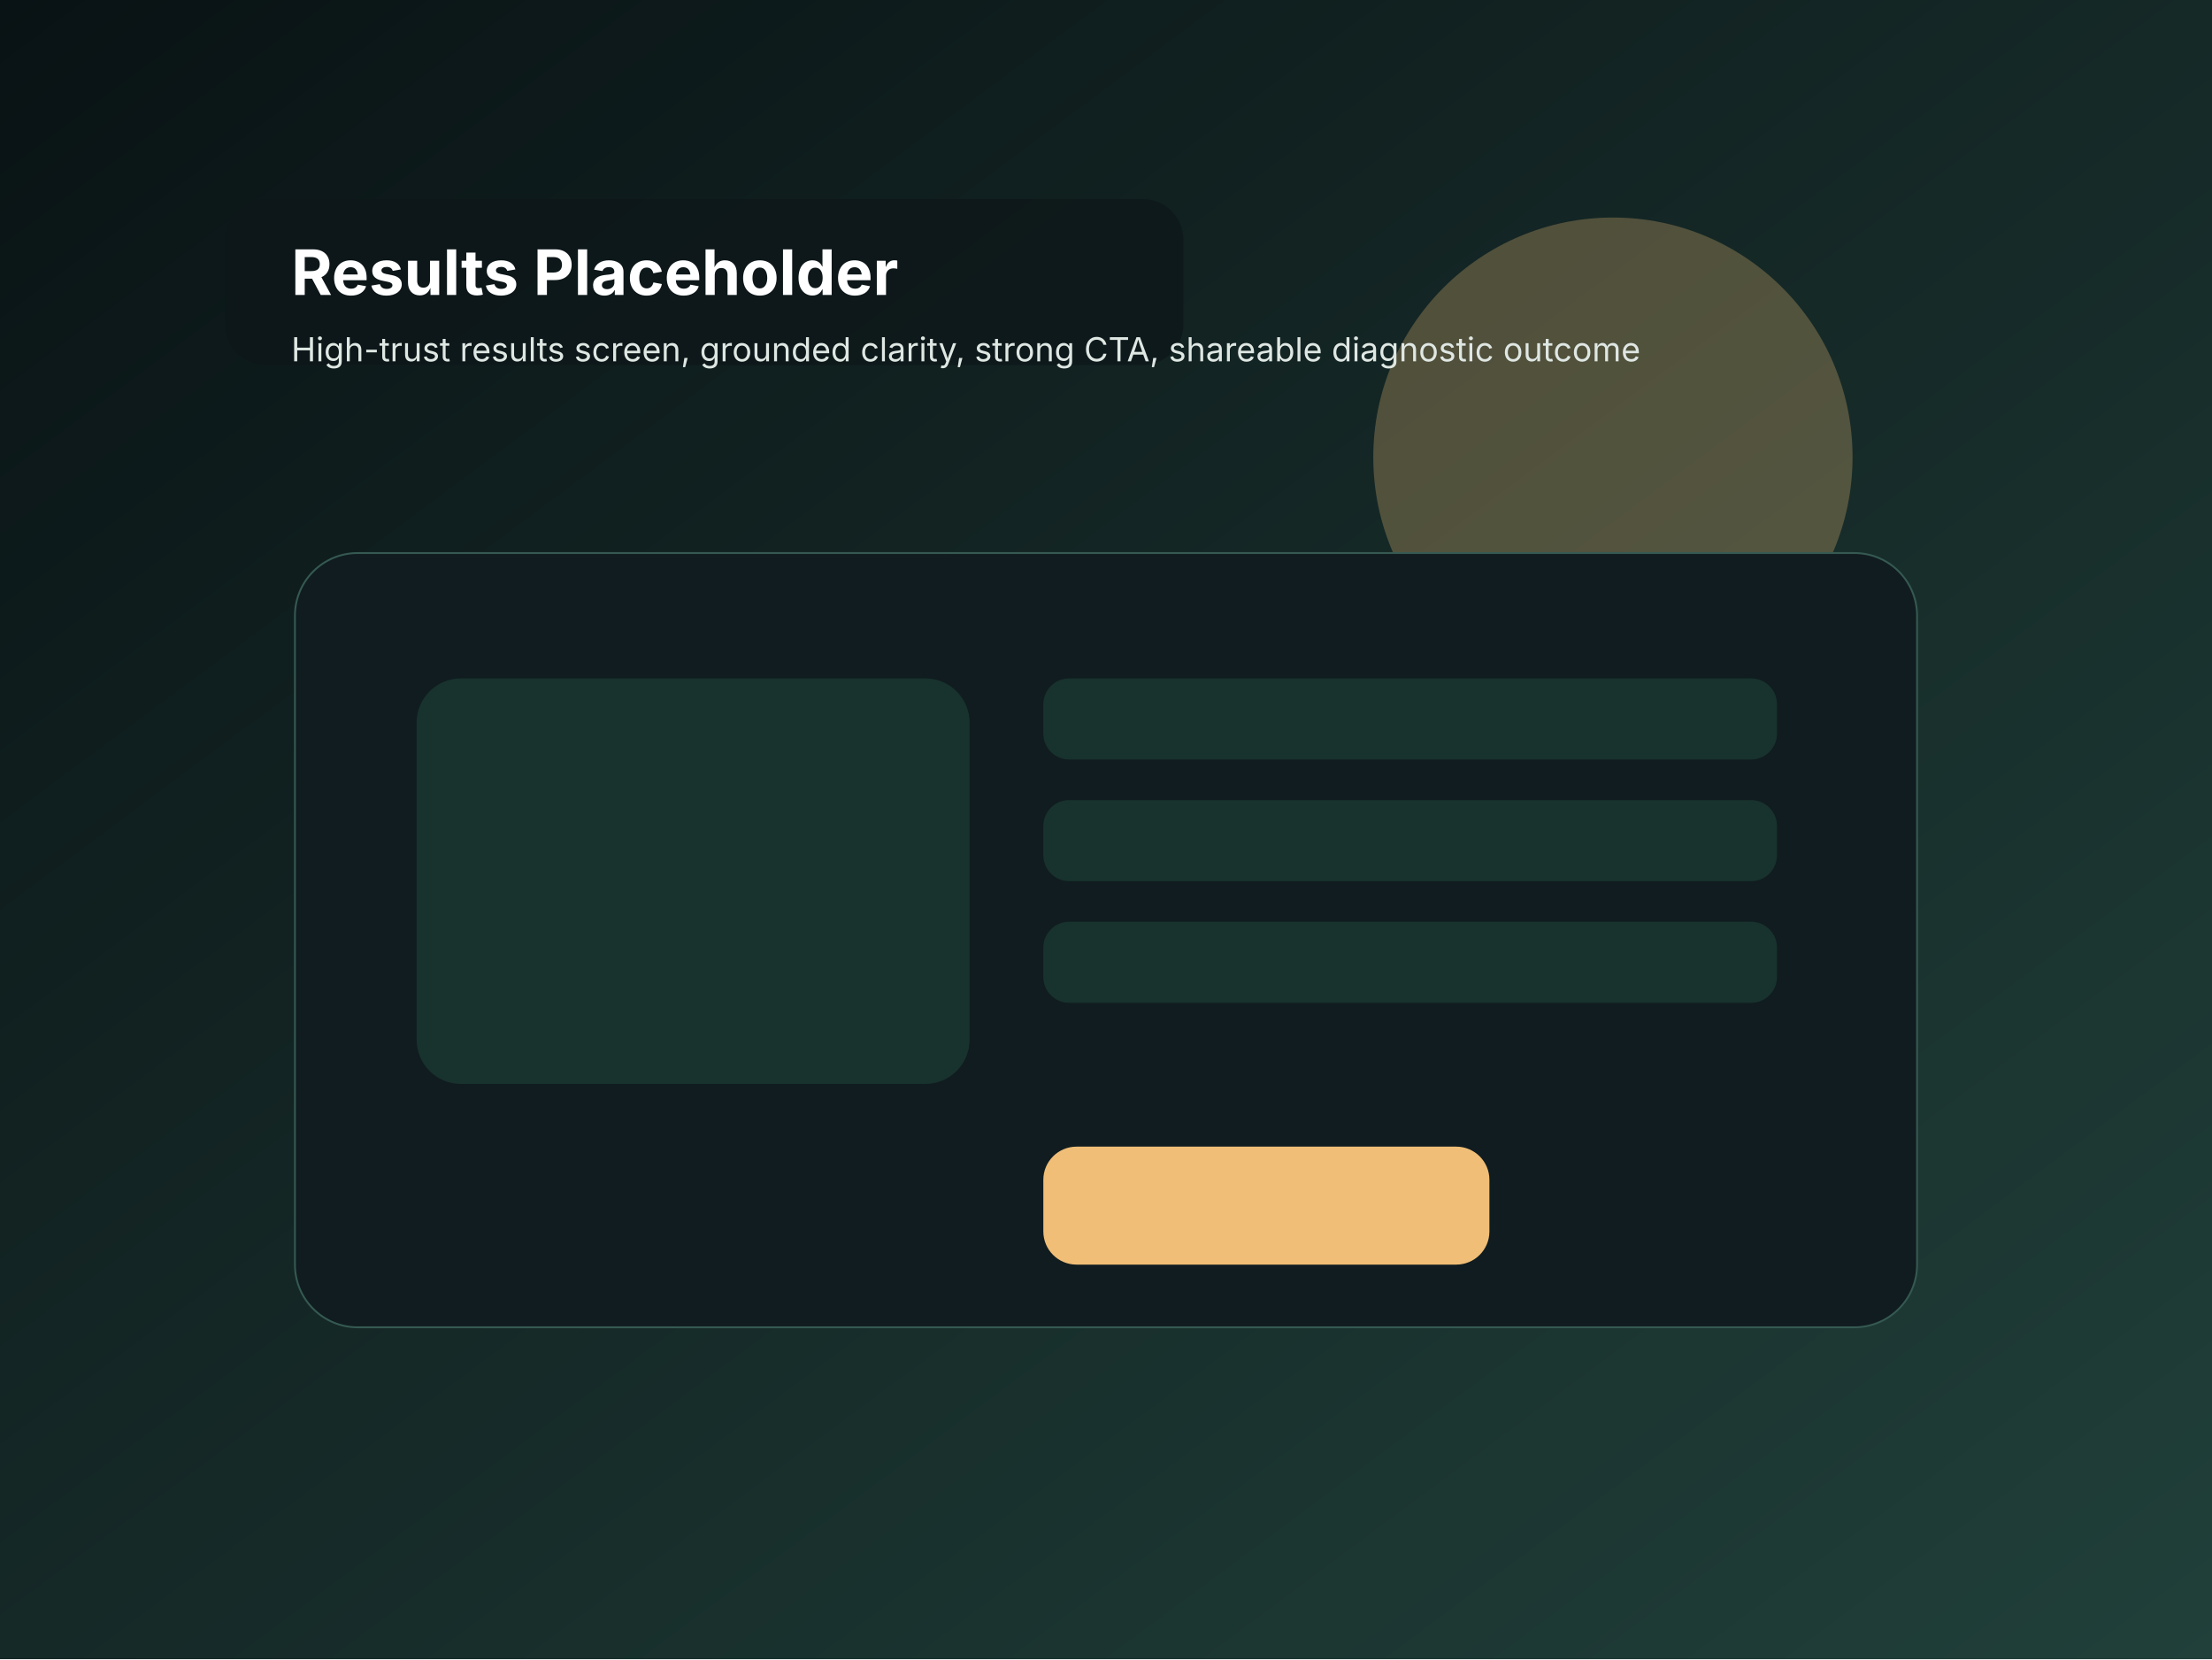
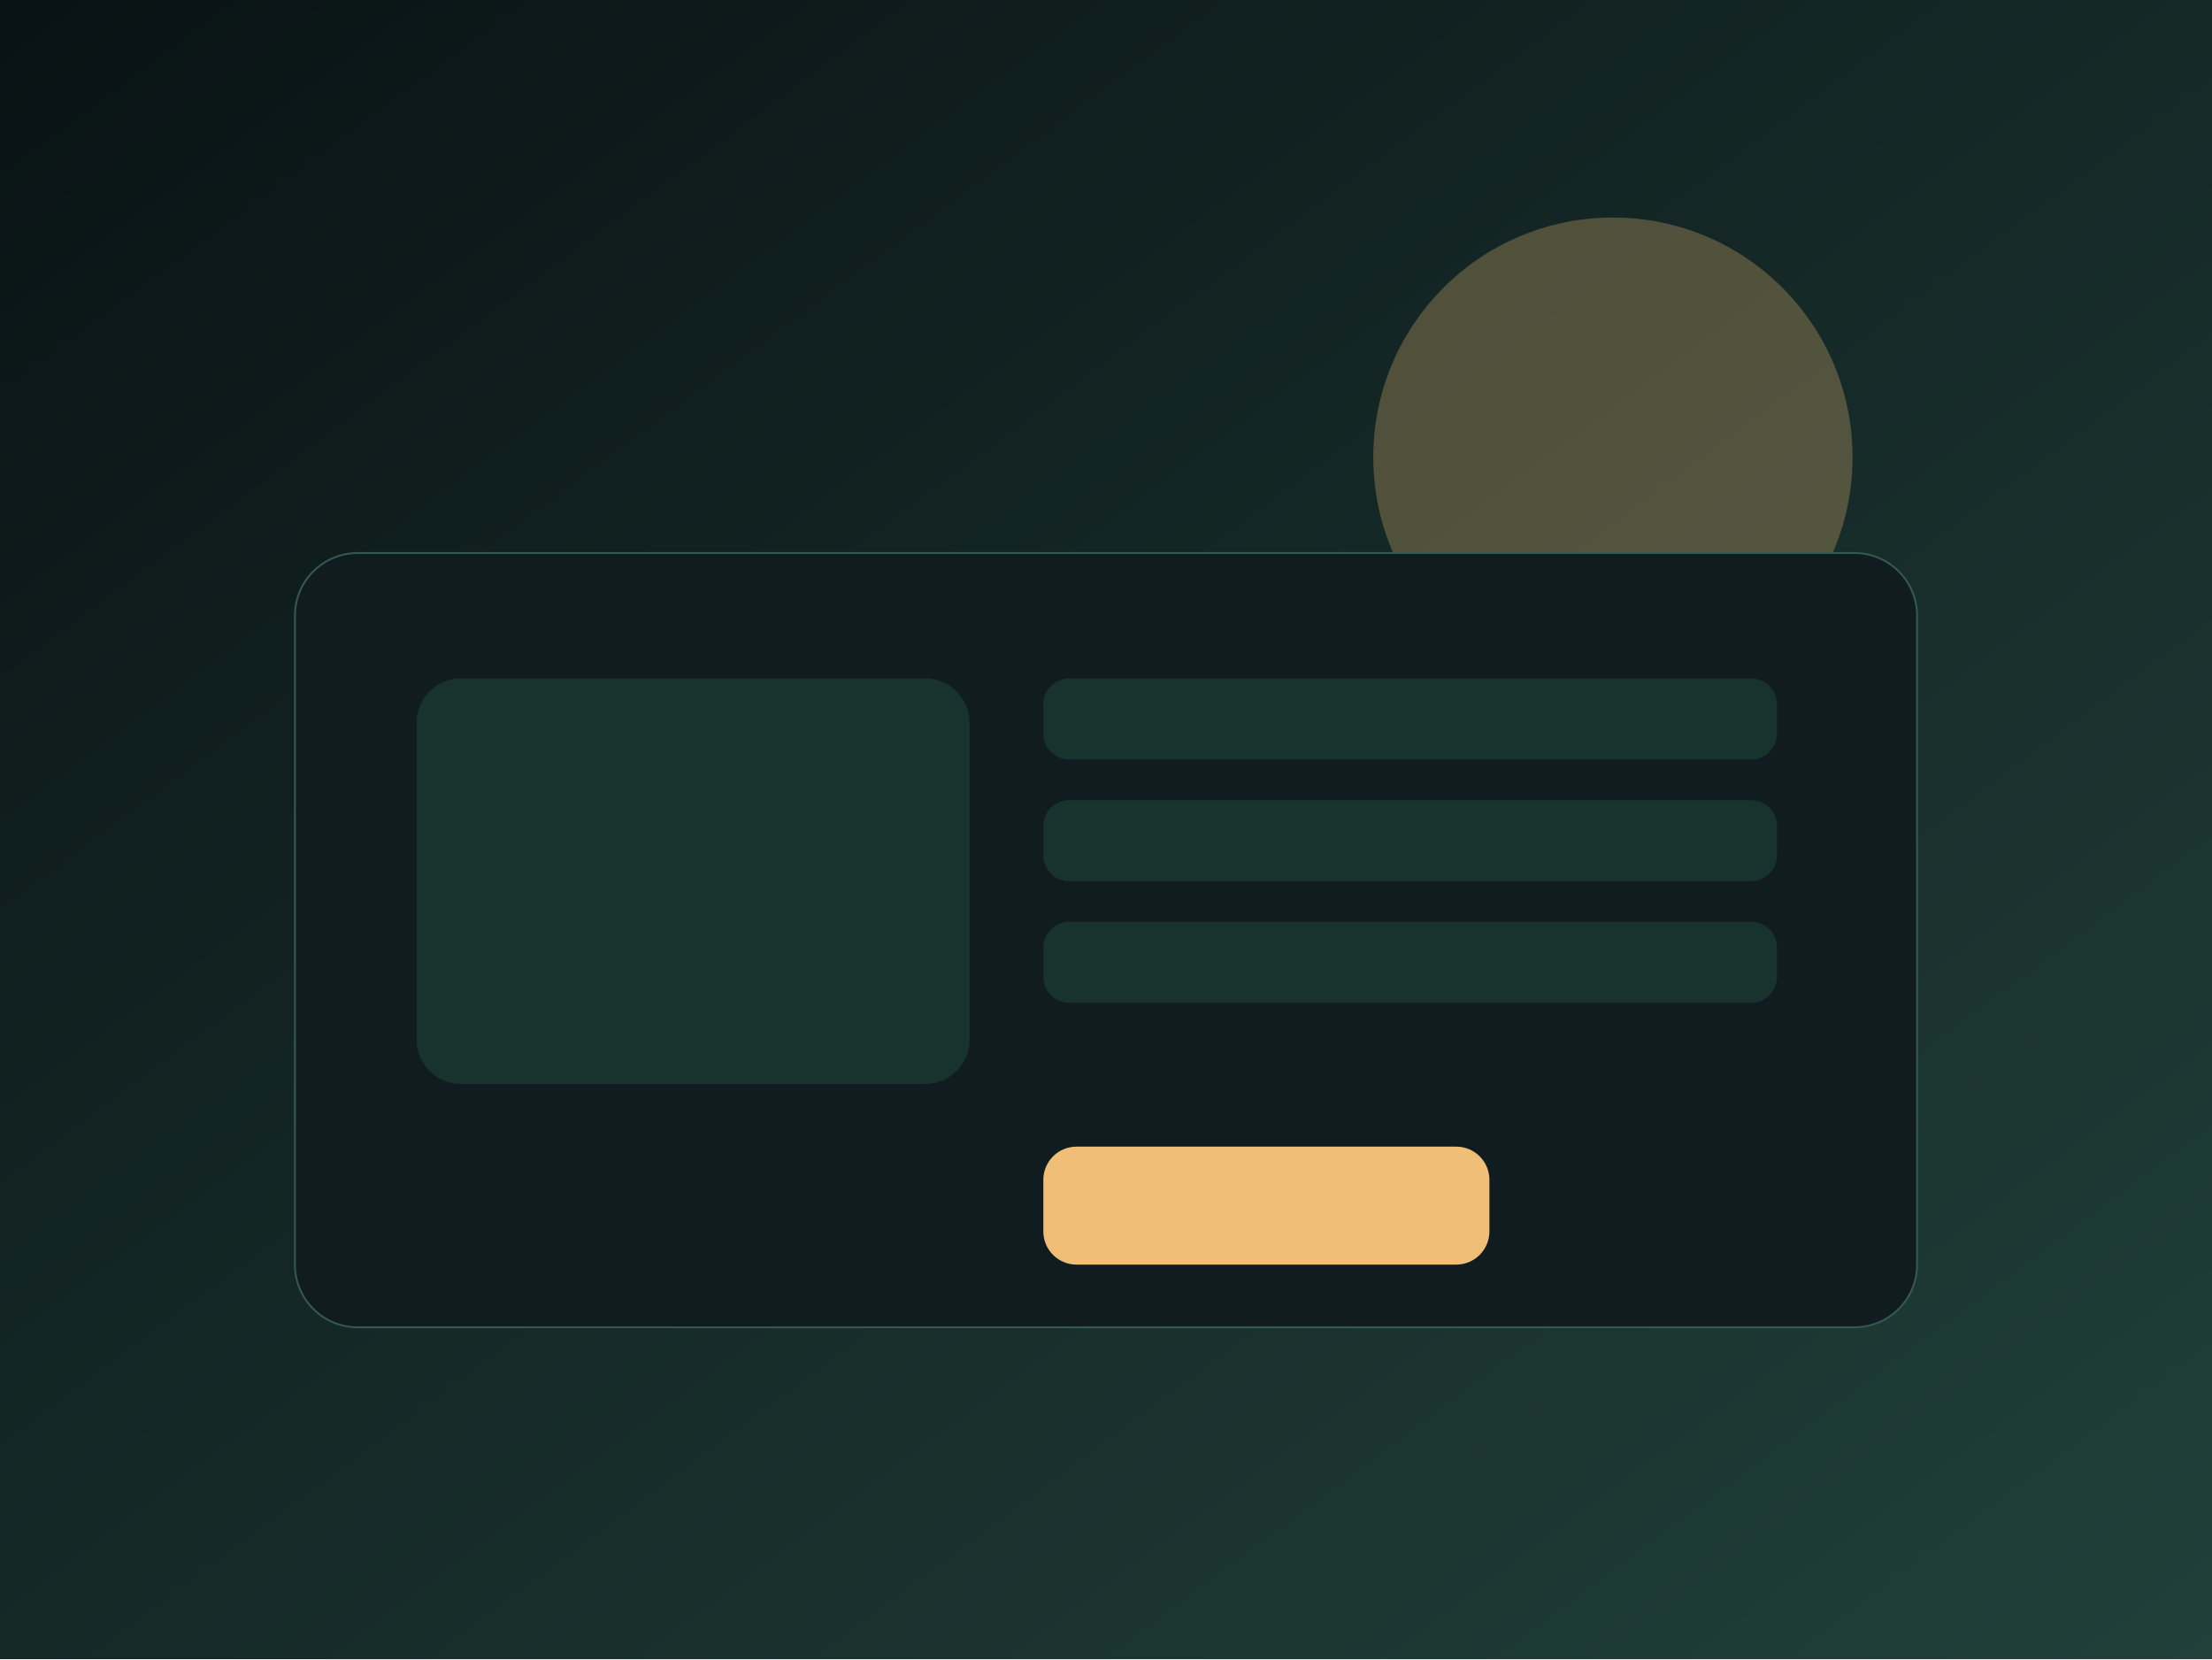
<svg xmlns="http://www.w3.org/2000/svg" width="1200" height="900" viewBox="0 0 1200 900" fill="none">
  <defs>
    <linearGradient id="bg" x1="0" y1="0" x2="1" y2="1">
      <stop stop-color="#091214" />
      <stop offset="1" stop-color="#21403A" />
    </linearGradient>
  </defs>
  <rect width="1200" height="900" fill="url(#bg)" />
  <circle cx="875" cy="248" r="130" fill="#F0BE76" fill-opacity="0.28" />
-   <rect x="122" y="108" width="520" height="90" rx="22" fill="#0E1719" fill-opacity="0.76" />
-   <text x="158" y="160" fill="#fff" font-family="Inter, Arial" font-size="34" font-weight="700">Results Placeholder</text>
-   <text x="158" y="196" fill="#dfe7e3" font-family="Inter, Arial" font-size="18">High-trust results screen, grounded clarity, strong CTA, shareable diagnostic outcome</text>
  <rect x="160" y="300" width="880" height="420" rx="34" fill="#101C20" stroke="#355952" />
  <rect x="226" y="368" width="300" height="220" rx="24" fill="#18322D" />
  <rect x="566" y="368" width="398" height="44" rx="14" fill="#18322D" />
  <rect x="566" y="434" width="398" height="44" rx="14" fill="#18322D" />
  <rect x="566" y="500" width="398" height="44" rx="14" fill="#18322D" />
  <rect x="566" y="622" width="242" height="64" rx="18" fill="#F0BE76" />
</svg>
